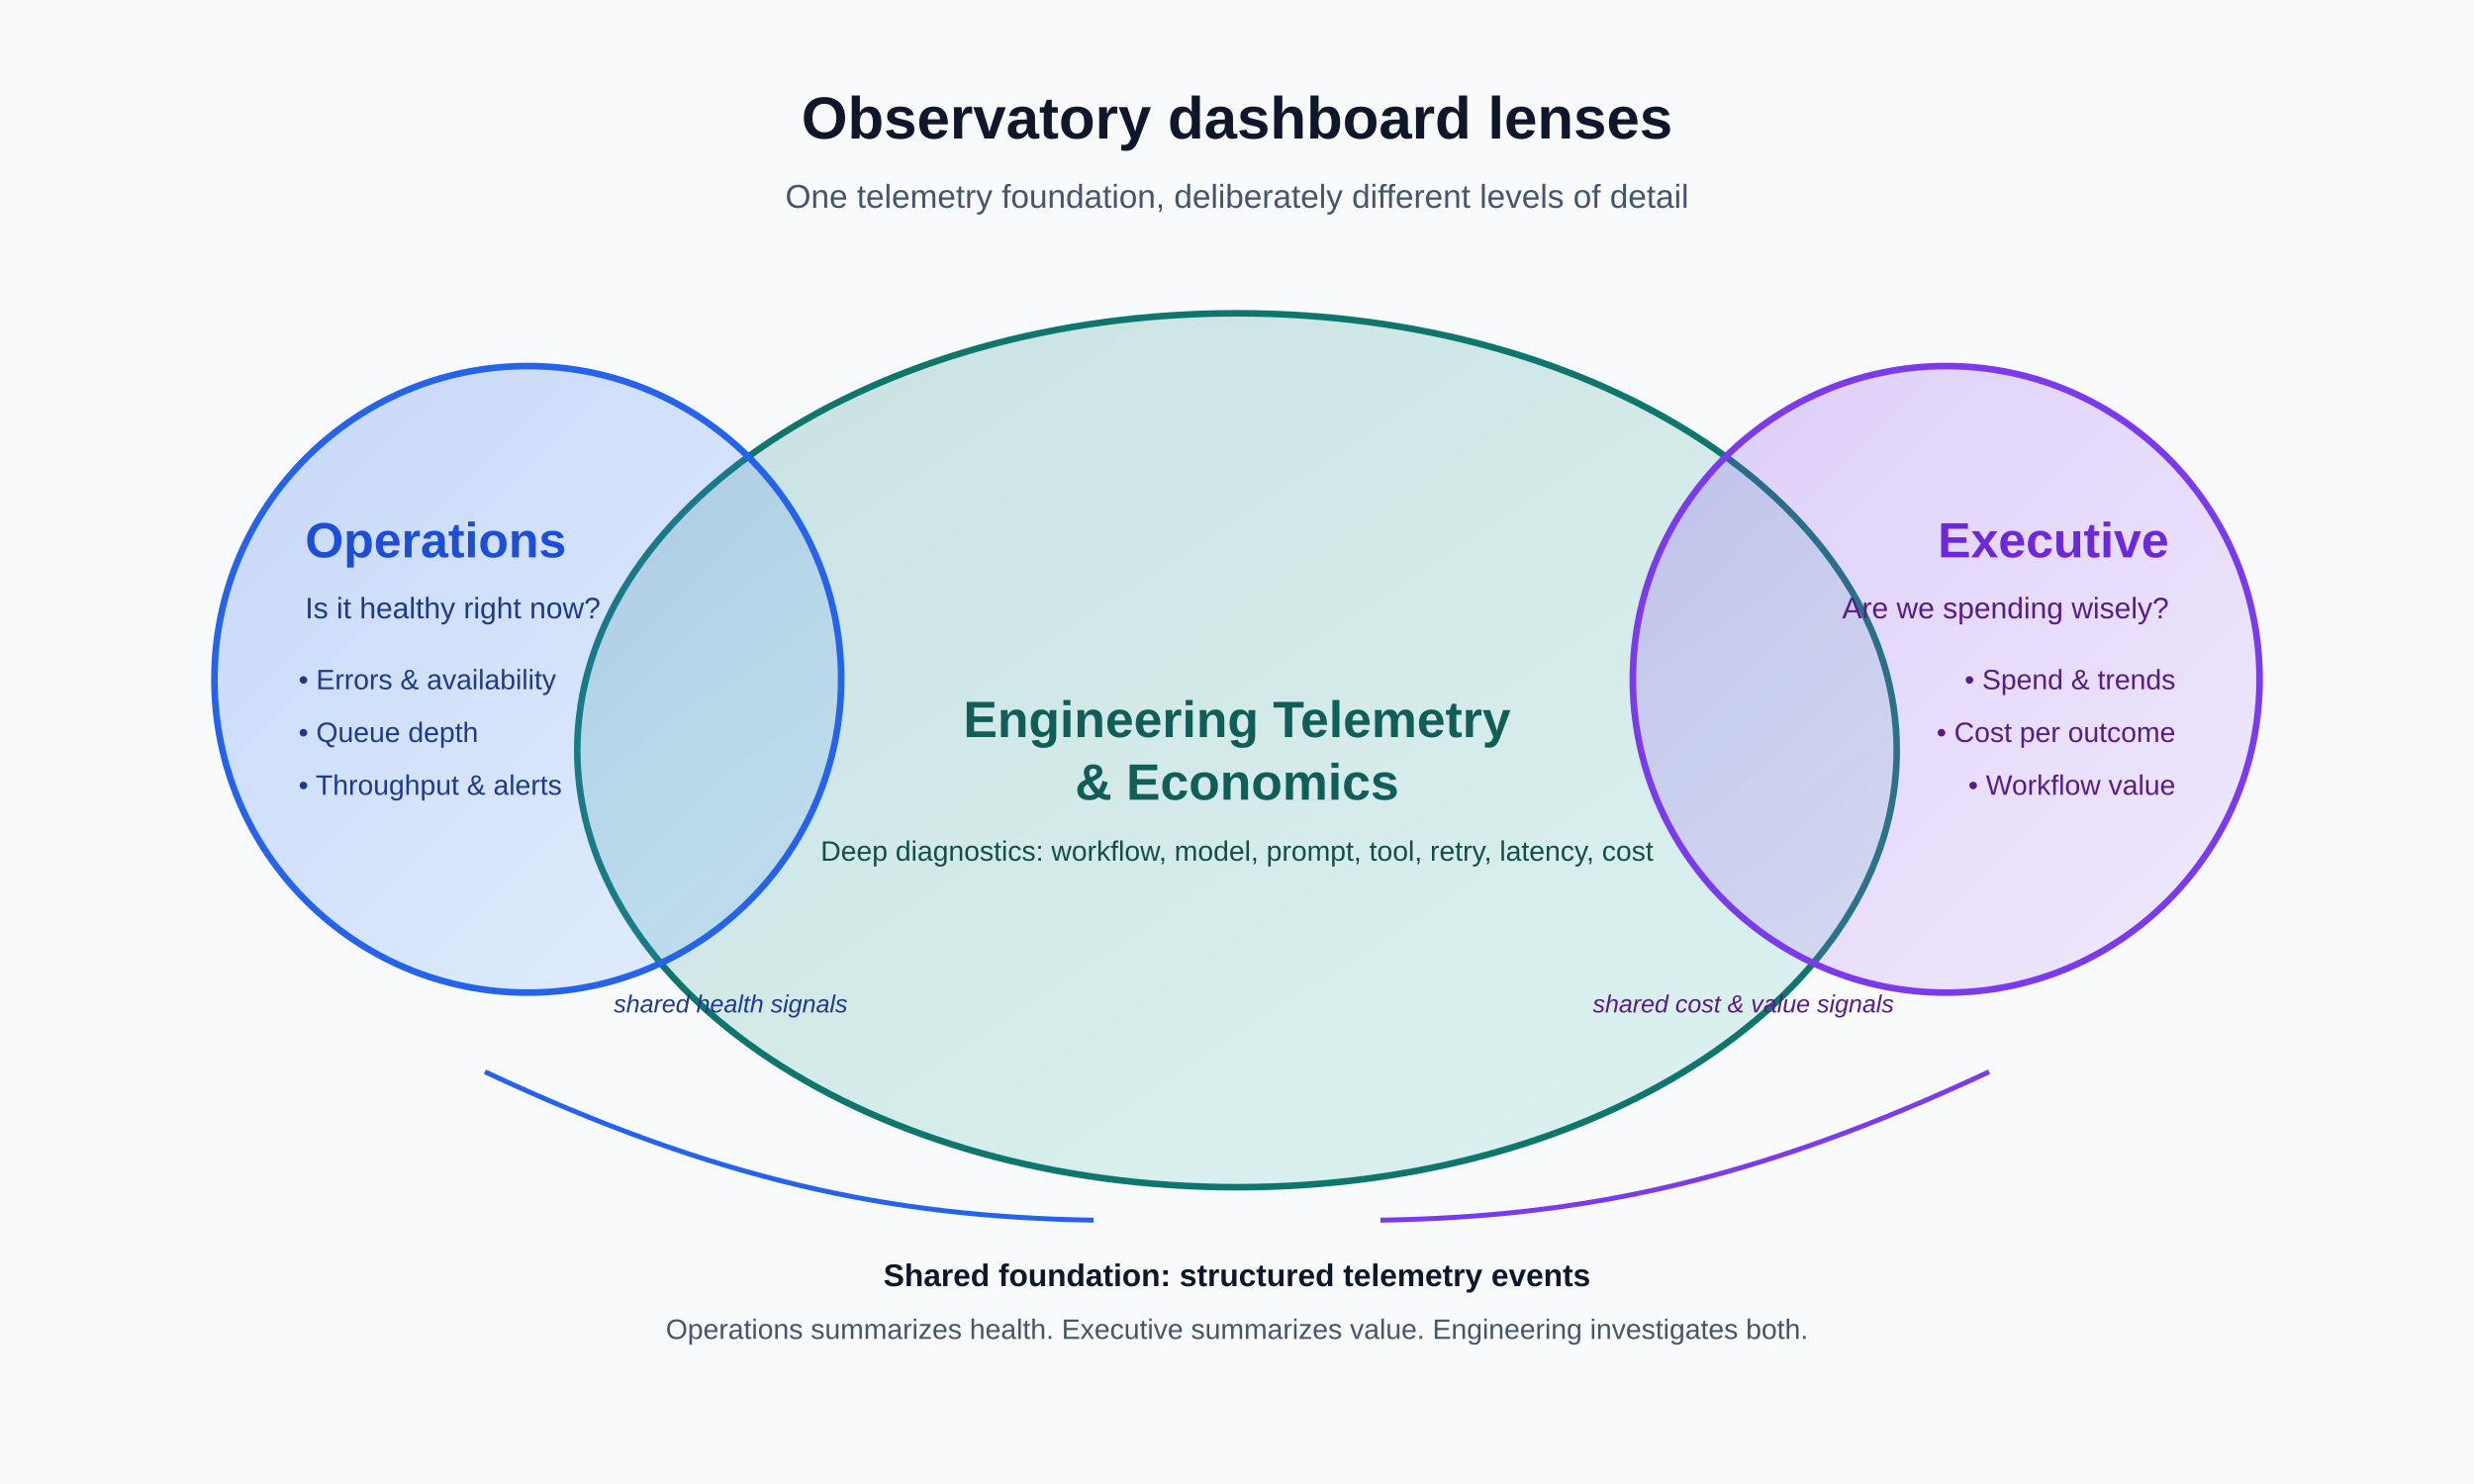
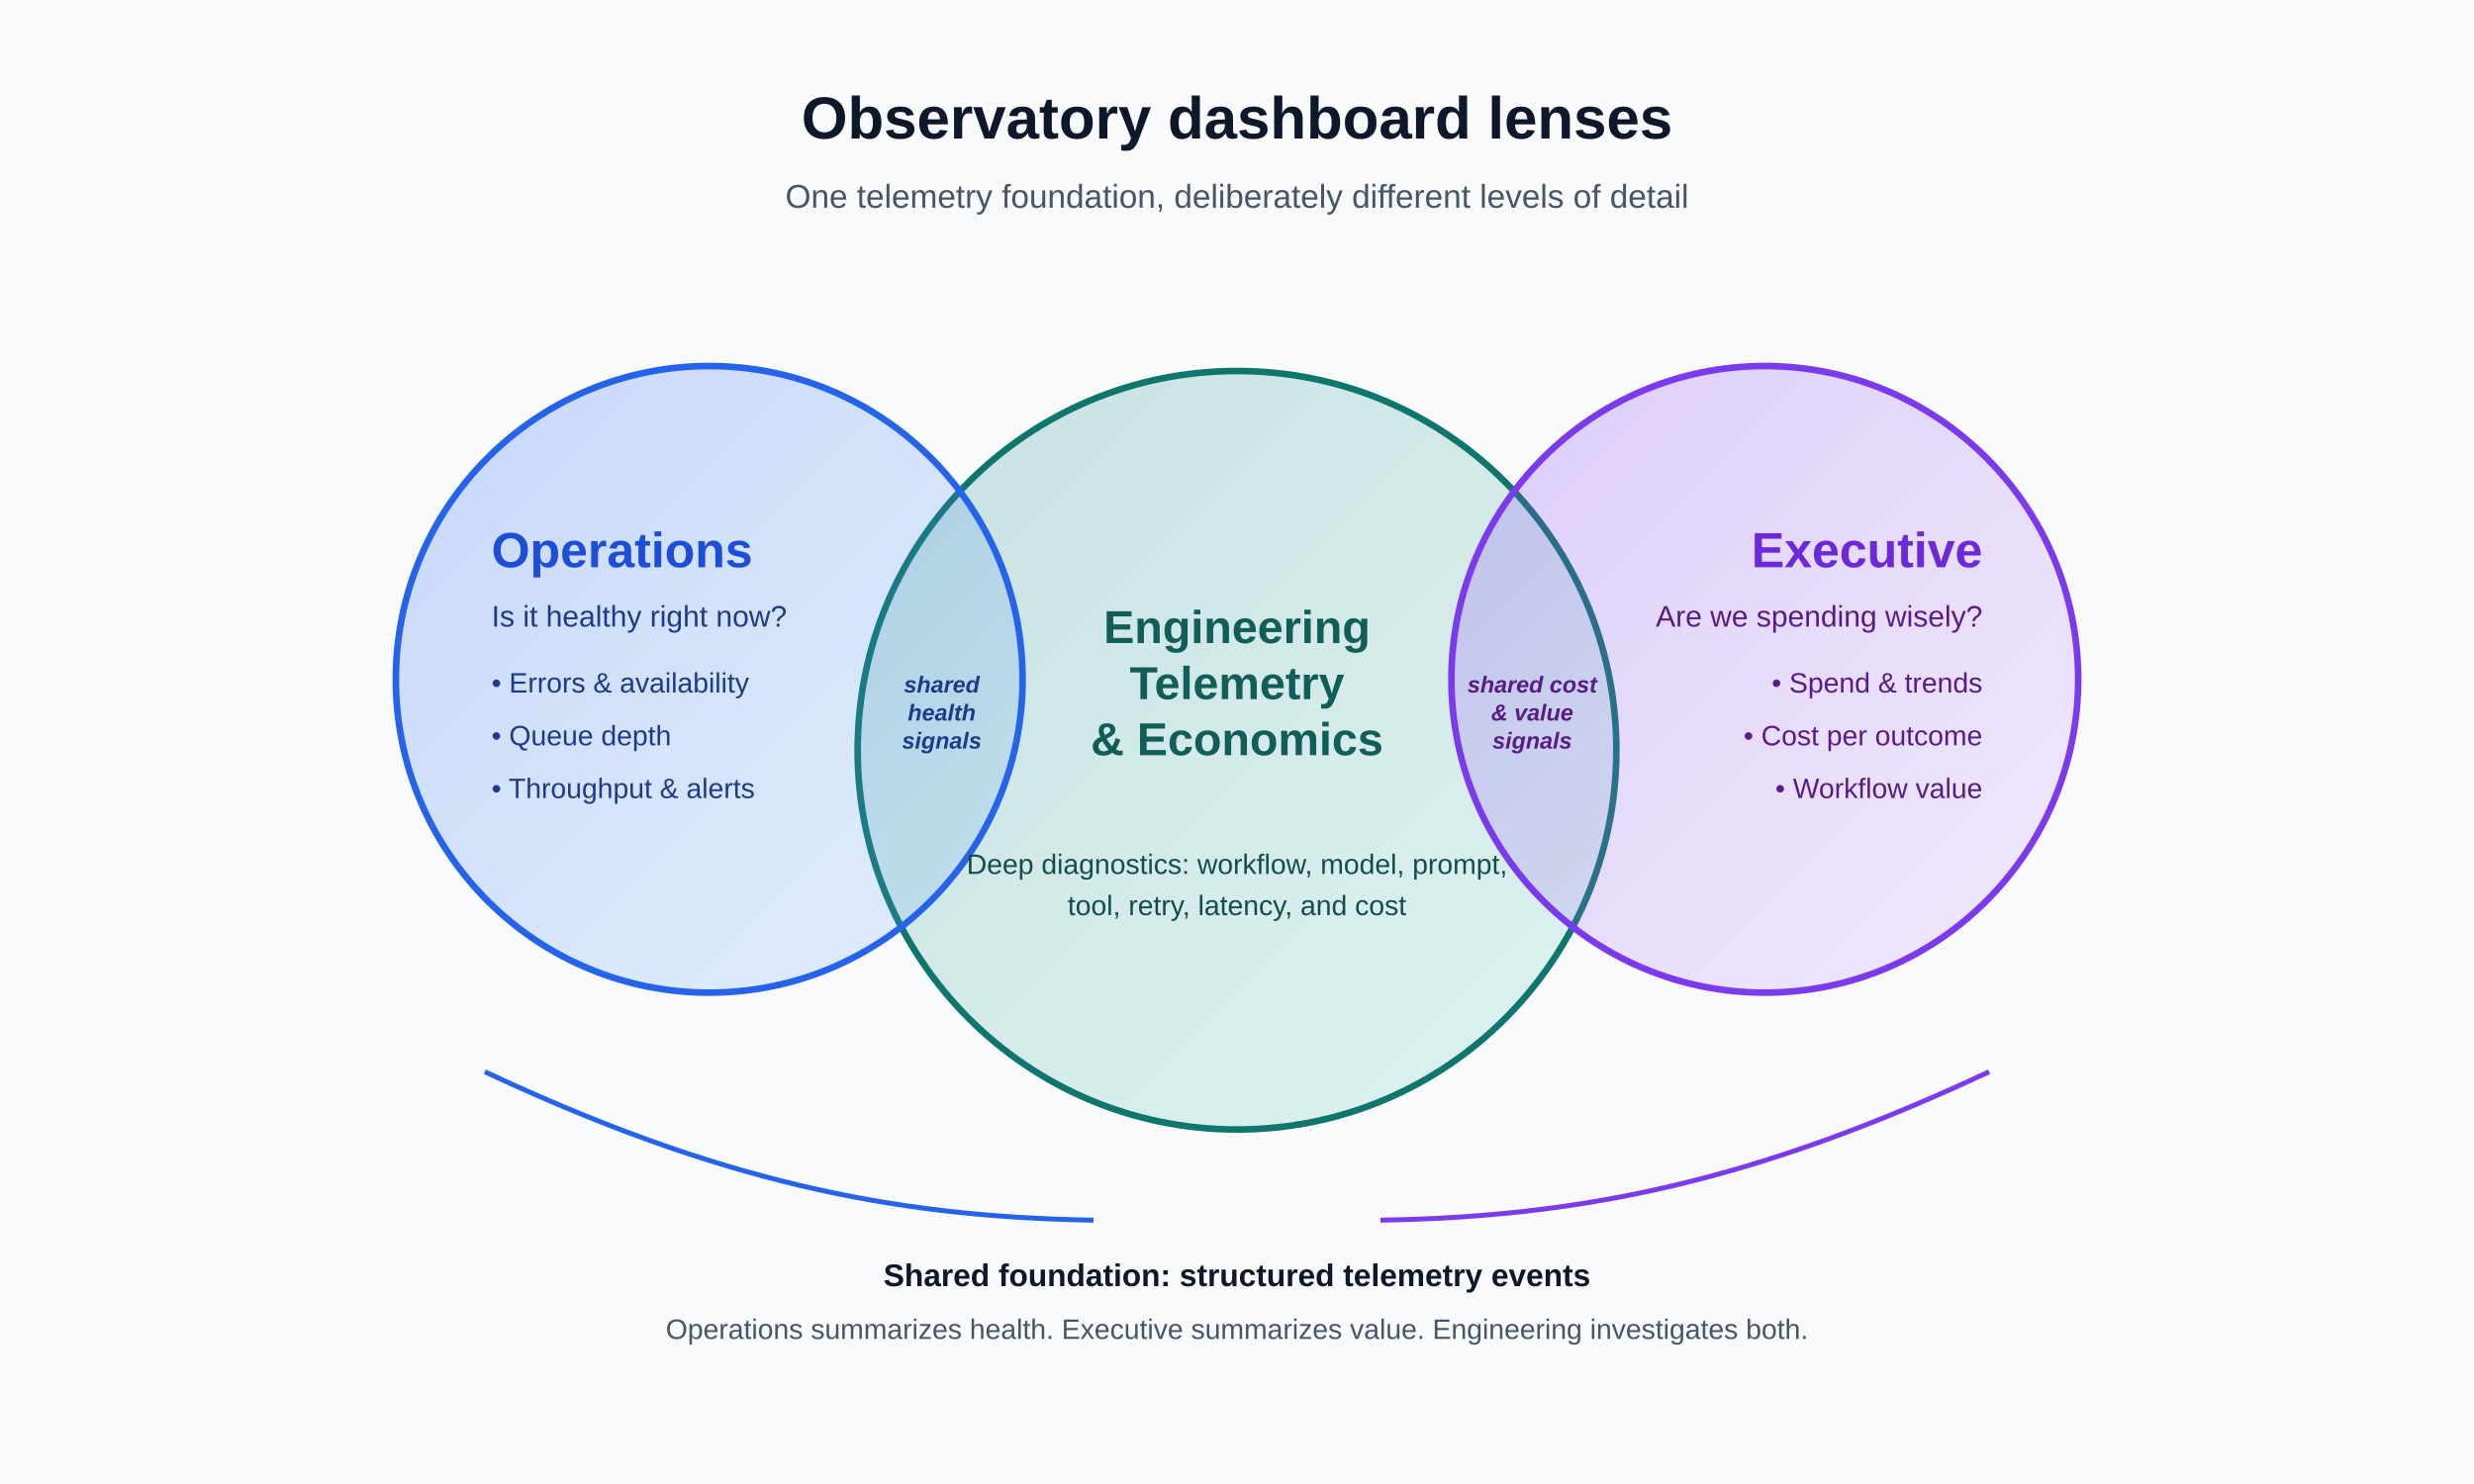
<svg xmlns="http://www.w3.org/2000/svg" width="1500" height="900" viewBox="0 0 1500 900" role="img" aria-labelledby="title description">
  <defs>
    <linearGradient id="engineering" x1="0" x2="1" y1="0" y2="1">
      <stop offset="0" stop-color="#0f766e" stop-opacity="0.20" />
      <stop offset="1" stop-color="#14b8a6" stop-opacity="0.12" />
    </linearGradient>
    <linearGradient id="operations" x1="0" x2="1" y1="0" y2="1">
      <stop offset="0" stop-color="#2563eb" stop-opacity="0.24" />
      <stop offset="1" stop-color="#60a5fa" stop-opacity="0.15" />
    </linearGradient>
    <linearGradient id="executive" x1="0" x2="1" y1="0" y2="1">
      <stop offset="0" stop-color="#7c3aed" stop-opacity="0.24" />
      <stop offset="1" stop-color="#c084fc" stop-opacity="0.15" />
    </linearGradient>
  </defs>
  <rect width="1500" height="900" fill="#f8fafc" />
  <text x="750" y="84" text-anchor="middle" font-family="Arial, Helvetica, sans-serif" font-size="36" font-weight="700" fill="#0f172a">Observatory dashboard lenses</text>
  <text x="750" y="126" text-anchor="middle" font-family="Arial, Helvetica, sans-serif" font-size="20" fill="#475569">One telemetry foundation, deliberately different levels of detail</text>
-   <ellipse cx="750" cy="455" rx="400" ry="265" fill="url(#engineering)" stroke="#0f766e" stroke-width="4" />
-   <circle cx="320" cy="412" r="190" fill="url(#operations)" stroke="#2563eb" stroke-width="4" />
-   <circle cx="1180" cy="412" r="190" fill="url(#executive)" stroke="#7c3aed" stroke-width="4" />
-   <text x="185" y="338" font-family="Arial, Helvetica, sans-serif" font-size="30" font-weight="700" fill="#1d4ed8">Operations</text>
-   <text x="185" y="375" font-family="Arial, Helvetica, sans-serif" font-size="18" fill="#1e3a8a">Is it healthy right now?</text>
-   <text x="181" y="418" font-family="Arial, Helvetica, sans-serif" font-size="17" fill="#1e3a8a">• Errors &amp; availability</text>
-   <text x="181" y="450" font-family="Arial, Helvetica, sans-serif" font-size="17" fill="#1e3a8a">• Queue depth</text>
-   <text x="181" y="482" font-family="Arial, Helvetica, sans-serif" font-size="17" fill="#1e3a8a">• Throughput &amp; alerts</text>
-   <text x="1315" y="338" text-anchor="end" font-family="Arial, Helvetica, sans-serif" font-size="30" font-weight="700" fill="#6d28d9">Executive</text>
-   <text x="1315" y="375" text-anchor="end" font-family="Arial, Helvetica, sans-serif" font-size="18" fill="#581c87">Are we spending wisely?</text>
-   <text x="1319" y="418" text-anchor="end" font-family="Arial, Helvetica, sans-serif" font-size="17" fill="#581c87">• Spend &amp; trends</text>
-   <text x="1319" y="450" text-anchor="end" font-family="Arial, Helvetica, sans-serif" font-size="17" fill="#581c87">• Cost per outcome</text>
-   <text x="1319" y="482" text-anchor="end" font-family="Arial, Helvetica, sans-serif" font-size="17" fill="#581c87">• Workflow value</text>
-   <text x="750" y="447" text-anchor="middle" font-family="Arial, Helvetica, sans-serif" font-size="31" font-weight="700" fill="#115e59">Engineering Telemetry</text>
-   <text x="750" y="485" text-anchor="middle" font-family="Arial, Helvetica, sans-serif" font-size="31" font-weight="700" fill="#115e59">&amp; Economics</text>
-   <text x="750" y="522" text-anchor="middle" font-family="Arial, Helvetica, sans-serif" font-size="17" fill="#134e4a">Deep diagnostics: workflow, model, prompt, tool, retry, latency, cost</text>
-   <text x="443" y="614" text-anchor="middle" font-family="Arial, Helvetica, sans-serif" font-size="15" font-style="italic" fill="#1e3a8a">shared health signals</text>
-   <text x="1057" y="614" text-anchor="middle" font-family="Arial, Helvetica, sans-serif" font-size="15" font-style="italic" fill="#581c87">shared cost &amp; value signals</text>
+   <circle cx="750" cy="455" r="230" fill="url(#engineering)" stroke="#0f766e" stroke-width="4" />
+   <circle cx="430" cy="412" r="190" fill="url(#operations)" stroke="#2563eb" stroke-width="4" />
+   <circle cx="1070" cy="412" r="190" fill="url(#executive)" stroke="#7c3aed" stroke-width="4" />
+   <text x="298" y="344" font-family="Arial, Helvetica, sans-serif" font-size="30" font-weight="700" fill="#1d4ed8">Operations</text>
+   <text x="298" y="380" font-family="Arial, Helvetica, sans-serif" font-size="18" fill="#1e3a8a">Is it healthy right now?</text>
+   <text x="298" y="420" font-family="Arial, Helvetica, sans-serif" font-size="17" fill="#1e3a8a">• Errors &amp; availability</text>
+   <text x="298" y="452" font-family="Arial, Helvetica, sans-serif" font-size="17" fill="#1e3a8a">• Queue depth</text>
+   <text x="298" y="484" font-family="Arial, Helvetica, sans-serif" font-size="17" fill="#1e3a8a">• Throughput &amp; alerts</text>
+   <text x="1202" y="344" text-anchor="end" font-family="Arial, Helvetica, sans-serif" font-size="30" font-weight="700" fill="#6d28d9">Executive</text>
+   <text x="1202" y="380" text-anchor="end" font-family="Arial, Helvetica, sans-serif" font-size="18" fill="#581c87">Are we spending wisely?</text>
+   <text x="1202" y="420" text-anchor="end" font-family="Arial, Helvetica, sans-serif" font-size="17" fill="#581c87">• Spend &amp; trends</text>
+   <text x="1202" y="452" text-anchor="end" font-family="Arial, Helvetica, sans-serif" font-size="17" fill="#581c87">• Cost per outcome</text>
+   <text x="1202" y="484" text-anchor="end" font-family="Arial, Helvetica, sans-serif" font-size="17" fill="#581c87">• Workflow value</text>
+   <text x="750" y="390" text-anchor="middle" font-family="Arial, Helvetica, sans-serif" font-size="28" font-weight="700" fill="#115e59">Engineering</text>
+   <text x="750" y="424" text-anchor="middle" font-family="Arial, Helvetica, sans-serif" font-size="28" font-weight="700" fill="#115e59">Telemetry</text>
+   <text x="750" y="458" text-anchor="middle" font-family="Arial, Helvetica, sans-serif" font-size="28" font-weight="700" fill="#115e59">&amp; Economics</text>
+   <text x="750" y="530" text-anchor="middle" font-family="Arial, Helvetica, sans-serif" font-size="17" fill="#134e4a">Deep diagnostics: workflow, model, prompt,</text>
+   <text x="750" y="555" text-anchor="middle" font-family="Arial, Helvetica, sans-serif" font-size="17" fill="#134e4a">tool, retry, latency, and cost</text>
+   <text x="571" y="420" text-anchor="middle" font-family="Arial, Helvetica, sans-serif" font-size="14" font-style="italic" font-weight="700" fill="#1e3a8a">shared</text>
+   <text x="571" y="437" text-anchor="middle" font-family="Arial, Helvetica, sans-serif" font-size="14" font-style="italic" font-weight="700" fill="#1e3a8a">health</text>
+   <text x="571" y="454" text-anchor="middle" font-family="Arial, Helvetica, sans-serif" font-size="14" font-style="italic" font-weight="700" fill="#1e3a8a">signals</text>
+   <text x="929" y="420" text-anchor="middle" font-family="Arial, Helvetica, sans-serif" font-size="14" font-style="italic" font-weight="700" fill="#581c87">shared cost</text>
+   <text x="929" y="437" text-anchor="middle" font-family="Arial, Helvetica, sans-serif" font-size="14" font-style="italic" font-weight="700" fill="#581c87">&amp; value</text>
+   <text x="929" y="454" text-anchor="middle" font-family="Arial, Helvetica, sans-serif" font-size="14" font-style="italic" font-weight="700" fill="#581c87">signals</text>
  <path d="M294 650 C435 716 540 738 663 740" fill="none" stroke="#2563eb" stroke-width="3" />
  <path d="M1206 650 C1065 716 960 738 837 740" fill="none" stroke="#7c3aed" stroke-width="3" />
  <text x="750" y="780" text-anchor="middle" font-family="Arial, Helvetica, sans-serif" font-size="19" font-weight="700" fill="#0f172a">Shared foundation: structured telemetry events</text>
  <text x="750" y="812" text-anchor="middle" font-family="Arial, Helvetica, sans-serif" font-size="17" fill="#475569">Operations summarizes health. Executive summarizes value. Engineering investigates both.</text>
</svg>
